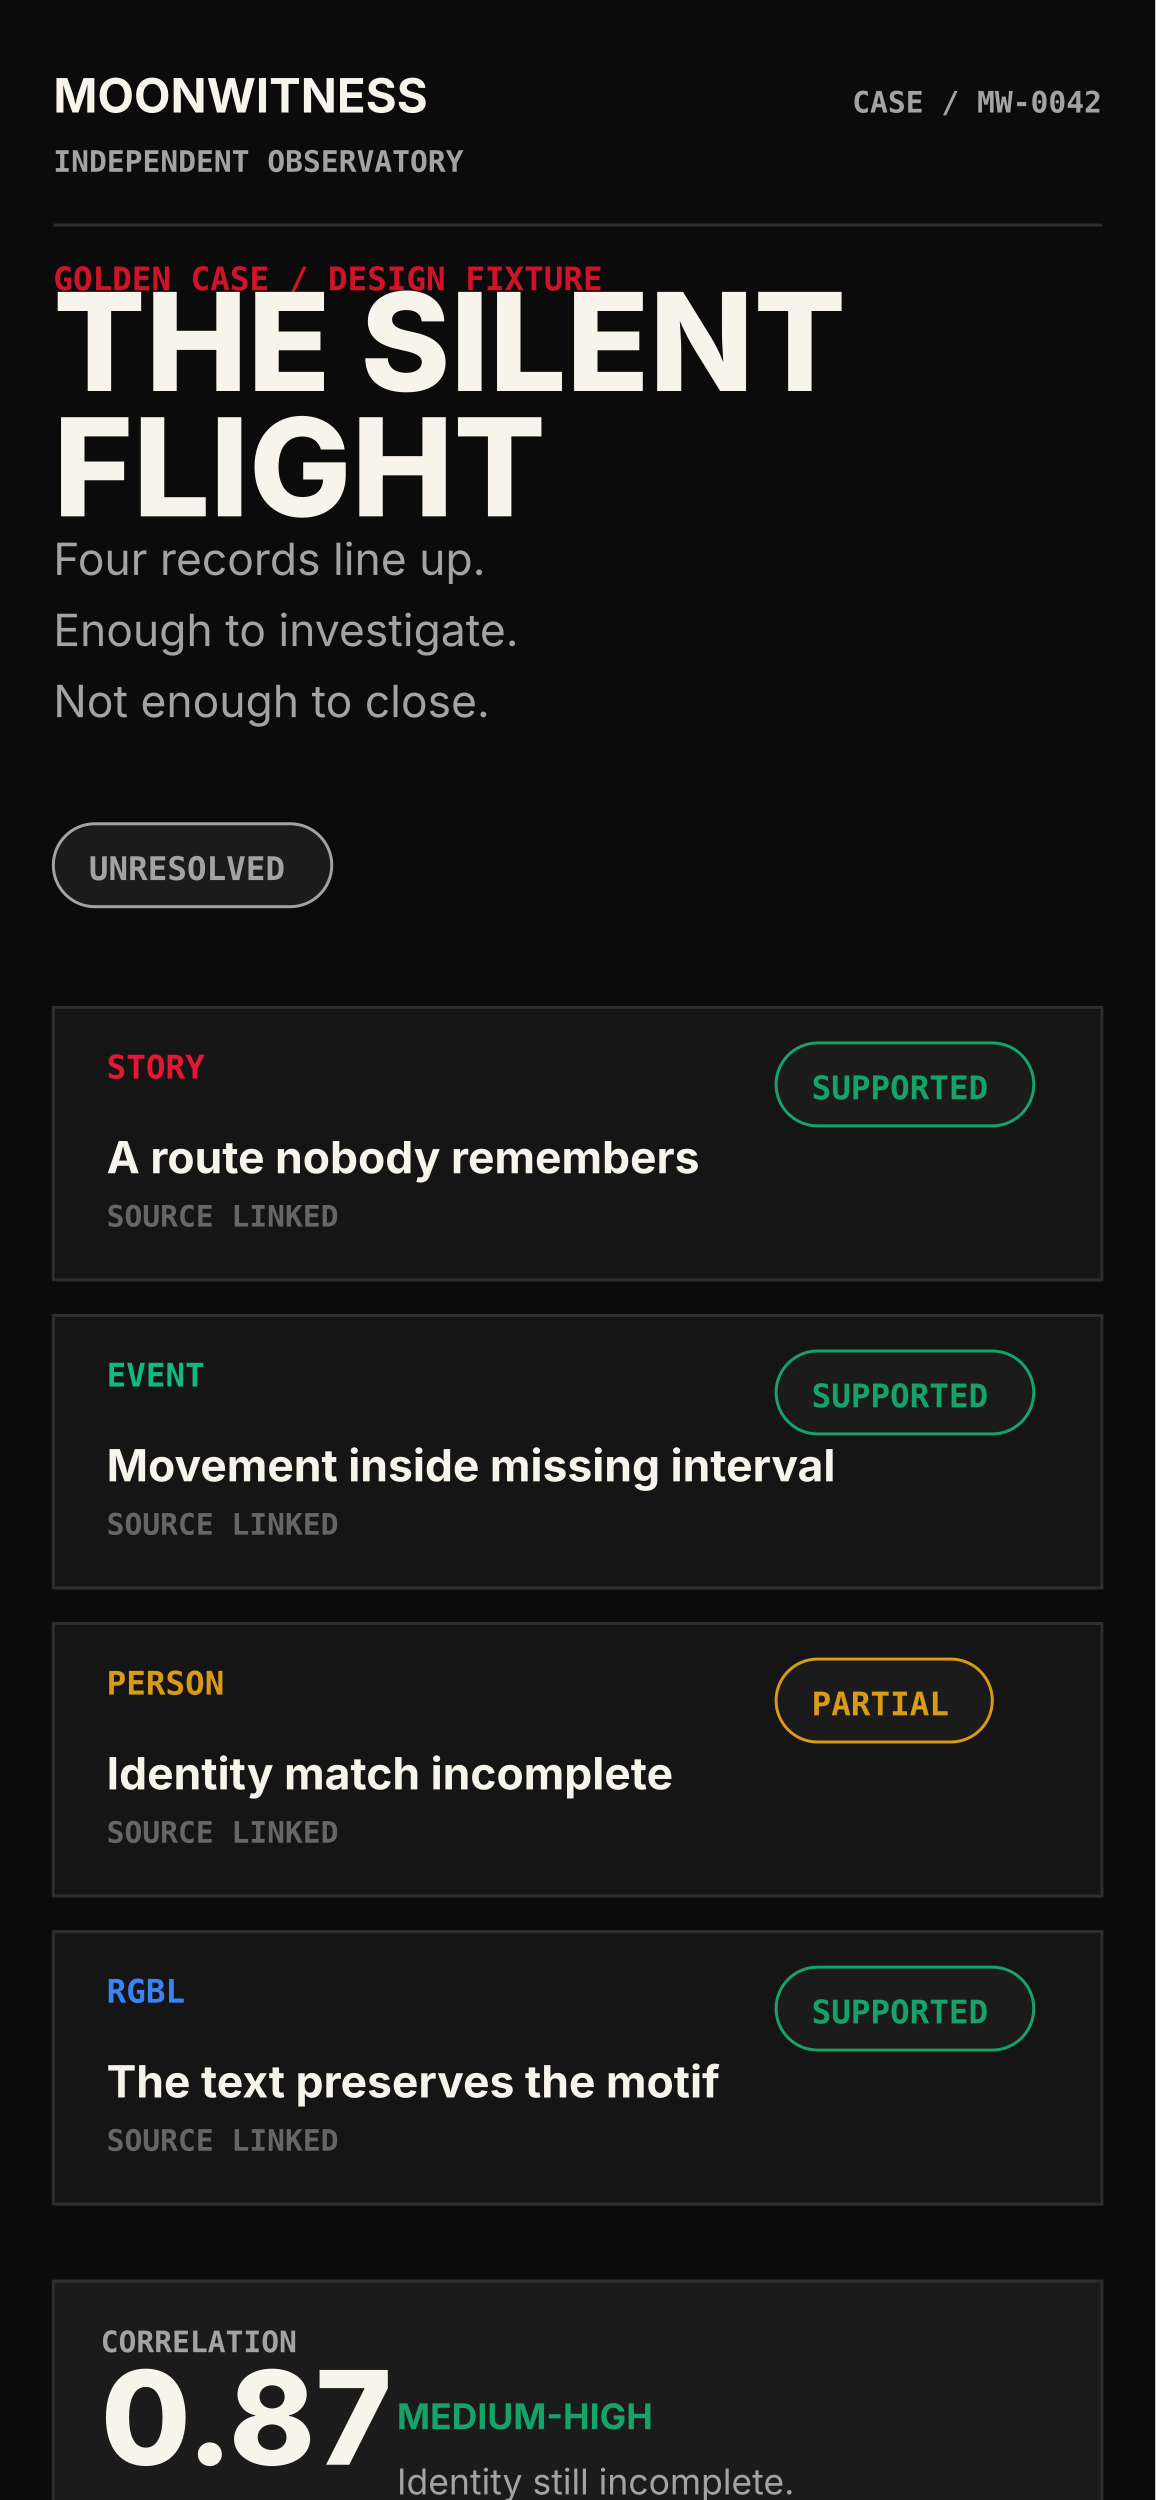
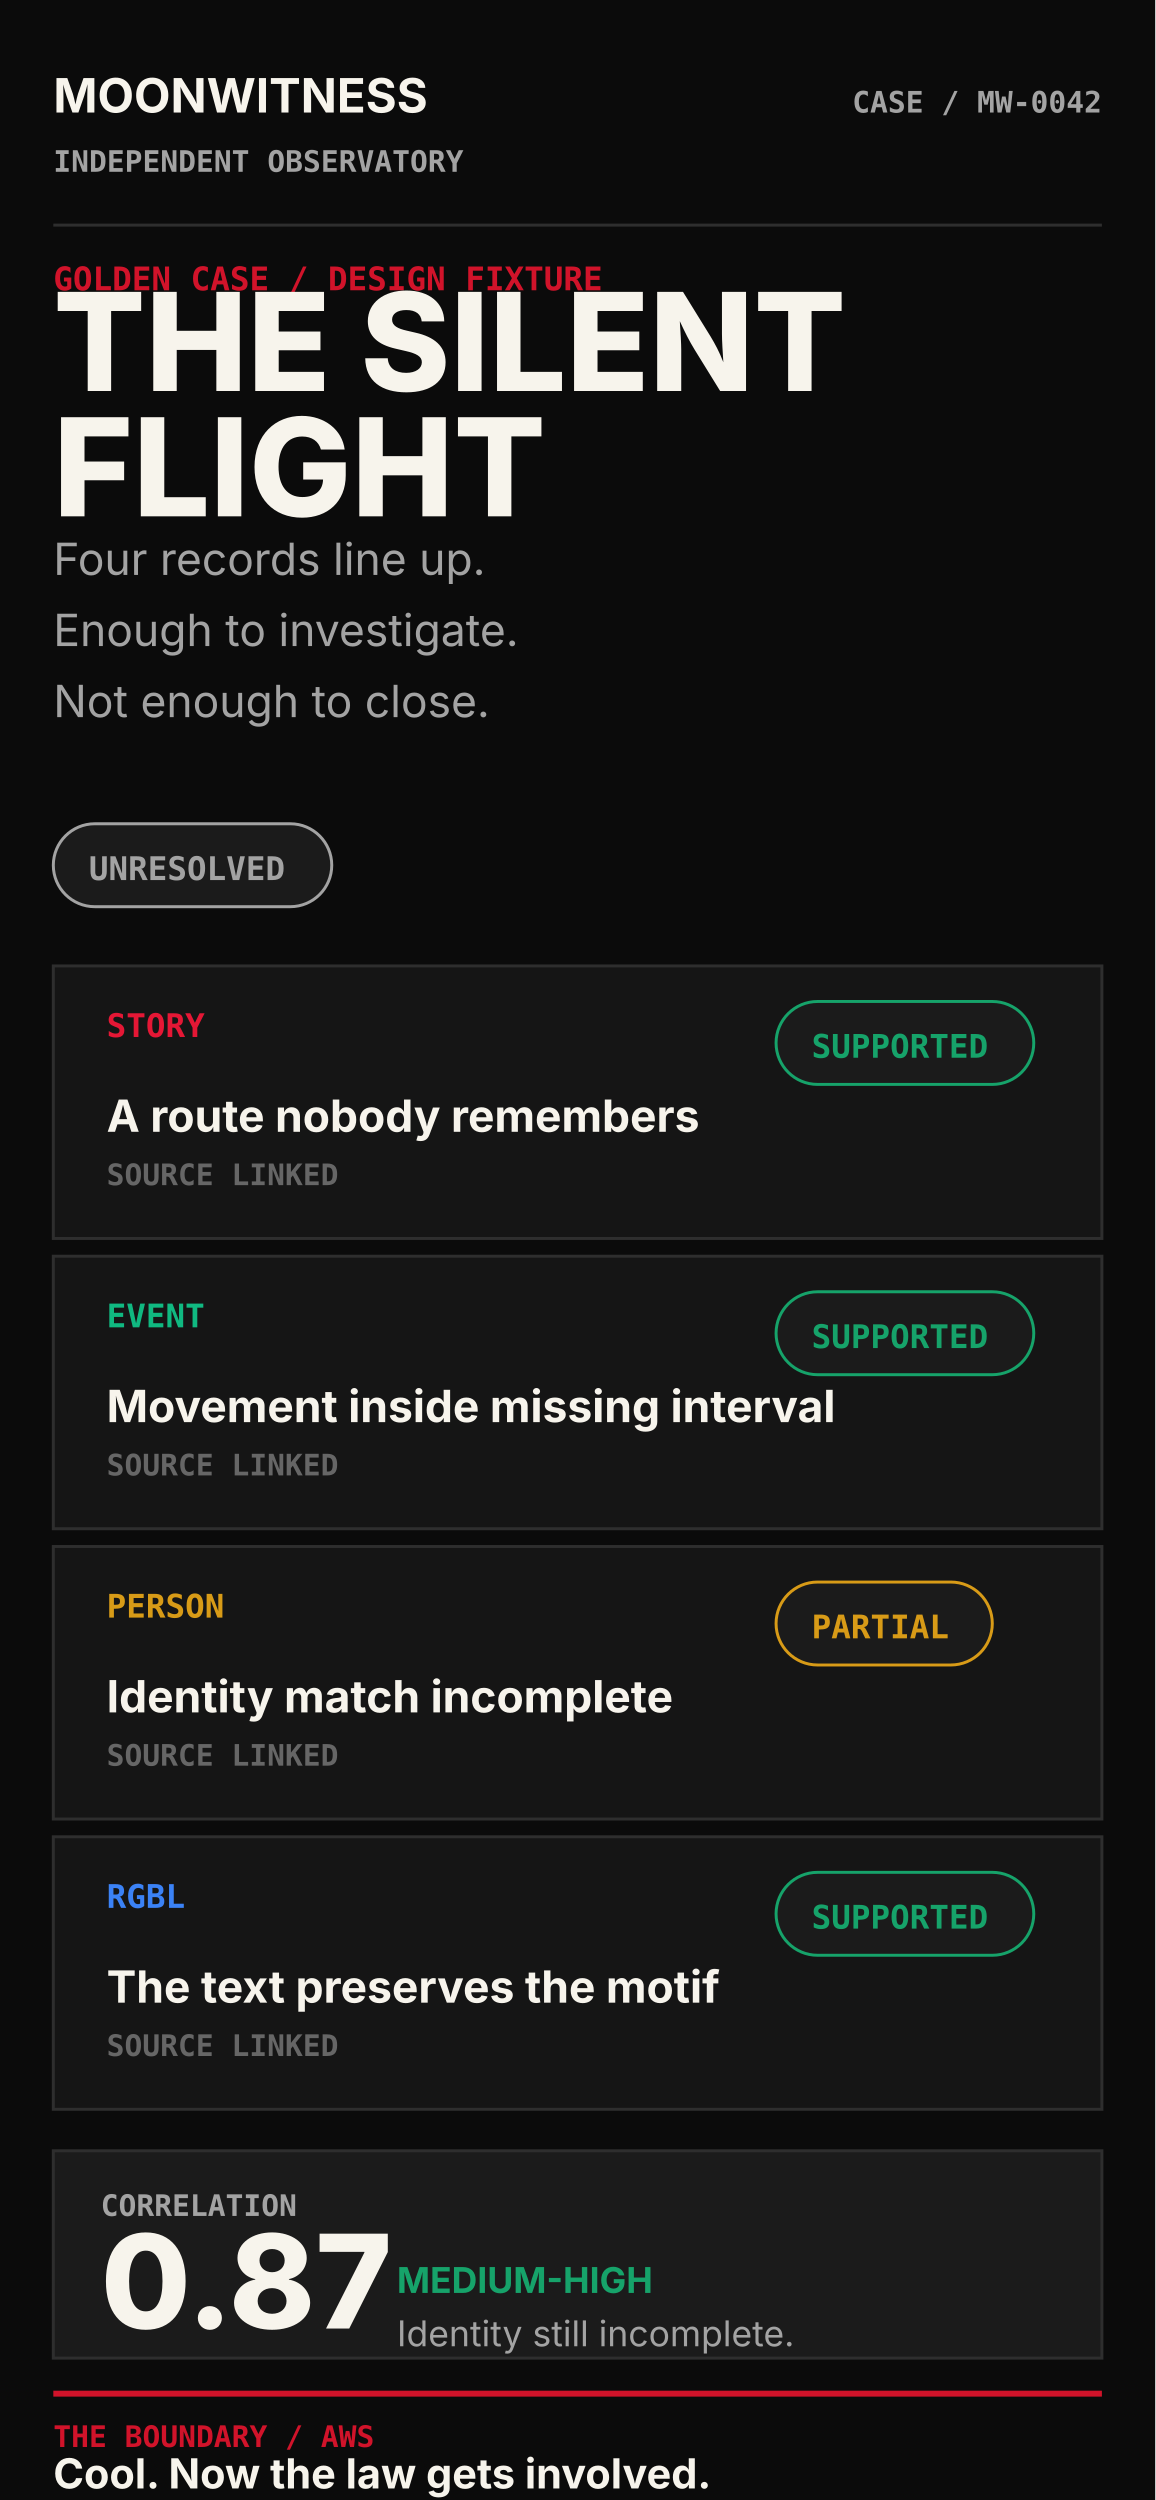
<svg xmlns="http://www.w3.org/2000/svg" width="390" height="844" viewBox="0 0 390 844">
  <rect width="390" height="844" fill="#0B0B0B" />
  <text x="18" y="38" fill="#F7F4EC" font-family="Inter,Arial,sans-serif" font-size="16" font-weight="700" text-anchor="start">MOONWITNESS</text>
  <text x="18" y="58" fill="#A3A3A3" font-family="IBM Plex Mono,monospace" font-size="10" font-weight="600" text-anchor="start">INDEPENDENT OBSERVATORY</text>
  <text x="372" y="38" fill="#A3A3A3" font-family="IBM Plex Mono,monospace" font-size="10" font-weight="600" text-anchor="end">CASE / MW-0042</text>
  <line x1="18" y1="76" x2="372" y2="76" stroke="#2E2E2E" stroke-width="1" />
  <text x="18" y="98" fill="#D1132A" font-family="IBM Plex Mono,monospace" font-size="11" font-weight="700" text-anchor="start">GOLDEN CASE / DESIGN FIXTURE</text>
  <text x="18" y="132" fill="#F7F4EC" font-family="Inter,Arial,sans-serif" font-size="46" font-weight="800" text-anchor="start">THE SILENT</text>
  <text x="18" y="174.32" fill="#F7F4EC" font-family="Inter,Arial,sans-serif" font-size="46" font-weight="800" text-anchor="start">FLIGHT</text>
  <text x="18" y="194.1" fill="#A3A3A3" font-family="Inter,Arial,sans-serif" font-size="15" font-weight="400" text-anchor="start">Four records line up.</text>
  <text x="18" y="218.1" fill="#A3A3A3" font-family="Inter,Arial,sans-serif" font-size="15" font-weight="400" text-anchor="start">Enough to investigate.</text>
  <text x="18" y="242.1" fill="#A3A3A3" font-family="Inter,Arial,sans-serif" font-size="15" font-weight="400" text-anchor="start">Not enough to close.</text>
  <rect x="18" y="278.1" width="94" height="28" rx="14" fill="#1B1B1B" stroke="#A3A3A3" stroke-width="1" />
  <text x="30" y="297.1" fill="#A3A3A3" font-family="IBM Plex Mono,monospace" font-size="11" font-weight="600" text-anchor="start">UNRESOLVED</text>
-   <rect x="18" y="340.1" width="354" height="92" rx="0" fill="#151515" stroke="#2E2E2E" stroke-width="1" />
-   <text x="36" y="364.1" fill="#E51735" font-family="IBM Plex Mono,monospace" font-size="11" font-weight="700" text-anchor="start">STORY</text>
-   <rect x="262" y="352.1" width="87" height="28" rx="14" fill="#1B1B1B" stroke="#16A36A" stroke-width="1" />
-   <text x="274" y="371.1" fill="#16A36A" font-family="IBM Plex Mono,monospace" font-size="11" font-weight="600" text-anchor="start">SUPPORTED</text>
-   <text x="36" y="396.1" fill="#F7F4EC" font-family="Inter,Arial,sans-serif" font-size="15" font-weight="700" text-anchor="start">A route nobody remembers</text>
-   <text x="36" y="424.1" fill="#A3A3A3" font-family="Inter,Arial,sans-serif" font-size="12" font-weight="400" text-anchor="start" />
-   <text x="36" y="414.1" fill="#666666" font-family="IBM Plex Mono,monospace" font-size="10" font-weight="600" text-anchor="start">SOURCE LINKED</text>
-   <rect x="18" y="444.1" width="354" height="92" rx="0" fill="#151515" stroke="#2E2E2E" stroke-width="1" />
-   <text x="36" y="468.1" fill="#10B981" font-family="IBM Plex Mono,monospace" font-size="11" font-weight="700" text-anchor="start">EVENT</text>
-   <rect x="262" y="456.1" width="87" height="28" rx="14" fill="#1B1B1B" stroke="#16A36A" stroke-width="1" />
-   <text x="274" y="475.1" fill="#16A36A" font-family="IBM Plex Mono,monospace" font-size="11" font-weight="600" text-anchor="start">SUPPORTED</text>
-   <text x="36" y="500.1" fill="#F7F4EC" font-family="Inter,Arial,sans-serif" font-size="15" font-weight="700" text-anchor="start">Movement inside missing interval</text>
-   <text x="36" y="528.1" fill="#A3A3A3" font-family="Inter,Arial,sans-serif" font-size="12" font-weight="400" text-anchor="start" />
-   <text x="36" y="518.1" fill="#666666" font-family="IBM Plex Mono,monospace" font-size="10" font-weight="600" text-anchor="start">SOURCE LINKED</text>
-   <rect x="18" y="548.1" width="354" height="92" rx="0" fill="#151515" stroke="#2E2E2E" stroke-width="1" />
-   <text x="36" y="572.1" fill="#D89B17" font-family="IBM Plex Mono,monospace" font-size="11" font-weight="700" text-anchor="start">PERSON</text>
-   <rect x="262" y="560.1" width="73" height="28" rx="14" fill="#1B1B1B" stroke="#D89B17" stroke-width="1" />
-   <text x="274" y="579.1" fill="#D89B17" font-family="IBM Plex Mono,monospace" font-size="11" font-weight="600" text-anchor="start">PARTIAL</text>
-   <text x="36" y="604.1" fill="#F7F4EC" font-family="Inter,Arial,sans-serif" font-size="15" font-weight="700" text-anchor="start">Identity match incomplete</text>
-   <text x="36" y="632.1" fill="#A3A3A3" font-family="Inter,Arial,sans-serif" font-size="12" font-weight="400" text-anchor="start" />
-   <text x="36" y="622.1" fill="#666666" font-family="IBM Plex Mono,monospace" font-size="10" font-weight="600" text-anchor="start">SOURCE LINKED</text>
-   <rect x="18" y="652.1" width="354" height="92" rx="0" fill="#151515" stroke="#2E2E2E" stroke-width="1" />
-   <text x="36" y="676.1" fill="#3B82F6" font-family="IBM Plex Mono,monospace" font-size="11" font-weight="700" text-anchor="start">RGBL</text>
-   <rect x="262" y="664.1" width="87" height="28" rx="14" fill="#1B1B1B" stroke="#16A36A" stroke-width="1" />
-   <text x="274" y="683.1" fill="#16A36A" font-family="IBM Plex Mono,monospace" font-size="11" font-weight="600" text-anchor="start">SUPPORTED</text>
-   <text x="36" y="708.1" fill="#F7F4EC" font-family="Inter,Arial,sans-serif" font-size="15" font-weight="700" text-anchor="start">The text preserves the motif</text>
-   <text x="36" y="736.1" fill="#A3A3A3" font-family="Inter,Arial,sans-serif" font-size="12" font-weight="400" text-anchor="start" />
-   <text x="36" y="726.1" fill="#666666" font-family="IBM Plex Mono,monospace" font-size="10" font-weight="600" text-anchor="start">SOURCE LINKED</text>
-   <rect x="18" y="770.1" width="354" height="118" rx="0" fill="#1B1B1B" stroke="#2E2E2E" stroke-width="1" />
-   <text x="34" y="794.1" fill="#A3A3A3" font-family="IBM Plex Mono,monospace" font-size="10" font-weight="700" text-anchor="start">CORRELATION</text>
-   <text x="34" y="832.1" fill="#F7F4EC" font-family="Inter,Arial,sans-serif" font-size="44" font-weight="800" text-anchor="start">0.87</text>
-   <text x="134" y="820.1" fill="#16A36A" font-family="Inter,Arial,sans-serif" font-size="12" font-weight="700" text-anchor="start">MEDIUM-HIGH</text>
-   <text x="134" y="842.1" fill="#A3A3A3" font-family="Inter,Arial,sans-serif" font-size="12" font-weight="400" text-anchor="start">Identity still incomplete.</text>
-   <line x1="18" y1="906.1" x2="372" y2="906.1" stroke="#D1132A" stroke-width="2" />
-   <text x="18" y="928.1" fill="#D1132A" font-family="IBM Plex Mono,monospace" font-size="10" font-weight="700" text-anchor="start">THE BOUNDARY / AWS</text>
-   <text x="18" y="954.1" fill="#F7F4EC" font-family="Inter,Arial,sans-serif" font-size="14" font-weight="700" text-anchor="start">Cool. Now the law gets involved.</text>
+   <rect x="18" y="326.1" width="354" height="92" rx="0" fill="#151515" stroke="#2E2E2E" stroke-width="1" />
+   <text x="36" y="350.1" fill="#E51735" font-family="IBM Plex Mono,monospace" font-size="11" font-weight="700" text-anchor="start">STORY</text>
+   <rect x="262" y="338.1" width="87" height="28" rx="14" fill="#1B1B1B" stroke="#16A36A" stroke-width="1" />
+   <text x="274" y="357.1" fill="#16A36A" font-family="IBM Plex Mono,monospace" font-size="11" font-weight="600" text-anchor="start">SUPPORTED</text>
+   <text x="36" y="382.1" fill="#F7F4EC" font-family="Inter,Arial,sans-serif" font-size="15" font-weight="700" text-anchor="start">A route nobody remembers</text>
+   <text x="36" y="410.1" fill="#A3A3A3" font-family="Inter,Arial,sans-serif" font-size="12" font-weight="400" text-anchor="start" />
+   <text x="36" y="400.1" fill="#666666" font-family="IBM Plex Mono,monospace" font-size="10" font-weight="600" text-anchor="start">SOURCE LINKED</text>
+   <rect x="18" y="424.1" width="354" height="92" rx="0" fill="#151515" stroke="#2E2E2E" stroke-width="1" />
+   <text x="36" y="448.1" fill="#10B981" font-family="IBM Plex Mono,monospace" font-size="11" font-weight="700" text-anchor="start">EVENT</text>
+   <rect x="262" y="436.1" width="87" height="28" rx="14" fill="#1B1B1B" stroke="#16A36A" stroke-width="1" />
+   <text x="274" y="455.1" fill="#16A36A" font-family="IBM Plex Mono,monospace" font-size="11" font-weight="600" text-anchor="start">SUPPORTED</text>
+   <text x="36" y="480.1" fill="#F7F4EC" font-family="Inter,Arial,sans-serif" font-size="15" font-weight="700" text-anchor="start">Movement inside missing interval</text>
+   <text x="36" y="508.1" fill="#A3A3A3" font-family="Inter,Arial,sans-serif" font-size="12" font-weight="400" text-anchor="start" />
+   <text x="36" y="498.1" fill="#666666" font-family="IBM Plex Mono,monospace" font-size="10" font-weight="600" text-anchor="start">SOURCE LINKED</text>
+   <rect x="18" y="522.1" width="354" height="92" rx="0" fill="#151515" stroke="#2E2E2E" stroke-width="1" />
+   <text x="36" y="546.1" fill="#D89B17" font-family="IBM Plex Mono,monospace" font-size="11" font-weight="700" text-anchor="start">PERSON</text>
+   <rect x="262" y="534.1" width="73" height="28" rx="14" fill="#1B1B1B" stroke="#D89B17" stroke-width="1" />
+   <text x="274" y="553.1" fill="#D89B17" font-family="IBM Plex Mono,monospace" font-size="11" font-weight="600" text-anchor="start">PARTIAL</text>
+   <text x="36" y="578.1" fill="#F7F4EC" font-family="Inter,Arial,sans-serif" font-size="15" font-weight="700" text-anchor="start">Identity match incomplete</text>
+   <text x="36" y="606.1" fill="#A3A3A3" font-family="Inter,Arial,sans-serif" font-size="12" font-weight="400" text-anchor="start" />
+   <text x="36" y="596.1" fill="#666666" font-family="IBM Plex Mono,monospace" font-size="10" font-weight="600" text-anchor="start">SOURCE LINKED</text>
+   <rect x="18" y="620.1" width="354" height="92" rx="0" fill="#151515" stroke="#2E2E2E" stroke-width="1" />
+   <text x="36" y="644.1" fill="#3B82F6" font-family="IBM Plex Mono,monospace" font-size="11" font-weight="700" text-anchor="start">RGBL</text>
+   <rect x="262" y="632.1" width="87" height="28" rx="14" fill="#1B1B1B" stroke="#16A36A" stroke-width="1" />
+   <text x="274" y="651.1" fill="#16A36A" font-family="IBM Plex Mono,monospace" font-size="11" font-weight="600" text-anchor="start">SUPPORTED</text>
+   <text x="36" y="676.1" fill="#F7F4EC" font-family="Inter,Arial,sans-serif" font-size="15" font-weight="700" text-anchor="start">The text preserves the motif</text>
+   <text x="36" y="704.1" fill="#A3A3A3" font-family="Inter,Arial,sans-serif" font-size="12" font-weight="400" text-anchor="start" />
+   <text x="36" y="694.1" fill="#666666" font-family="IBM Plex Mono,monospace" font-size="10" font-weight="600" text-anchor="start">SOURCE LINKED</text>
+   <rect x="18" y="726.1" width="354" height="70" rx="0" fill="#1B1B1B" stroke="#2E2E2E" stroke-width="1" />
+   <text x="34" y="748.1" fill="#A3A3A3" font-family="IBM Plex Mono,monospace" font-size="10" font-weight="700" text-anchor="start">CORRELATION</text>
+   <text x="34" y="786.1" fill="#F7F4EC" font-family="Inter,Arial,sans-serif" font-size="44" font-weight="800" text-anchor="start">0.87</text>
+   <text x="134" y="774.1" fill="#16A36A" font-family="Inter,Arial,sans-serif" font-size="12" font-weight="700" text-anchor="start">MEDIUM-HIGH</text>
+   <text x="134" y="792.1" fill="#A3A3A3" font-family="Inter,Arial,sans-serif" font-size="12" font-weight="400" text-anchor="start">Identity still incomplete.</text>
+   <line x1="18" y1="808.1" x2="372" y2="808.1" stroke="#D1132A" stroke-width="2" />
+   <text x="18" y="826.1" fill="#D1132A" font-family="IBM Plex Mono,monospace" font-size="10" font-weight="700" text-anchor="start">THE BOUNDARY / AWS</text>
+   <text x="18" y="840.1" fill="#F7F4EC" font-family="Inter,Arial,sans-serif" font-size="14" font-weight="700" text-anchor="start">Cool. Now the law gets involved.</text>
</svg>
